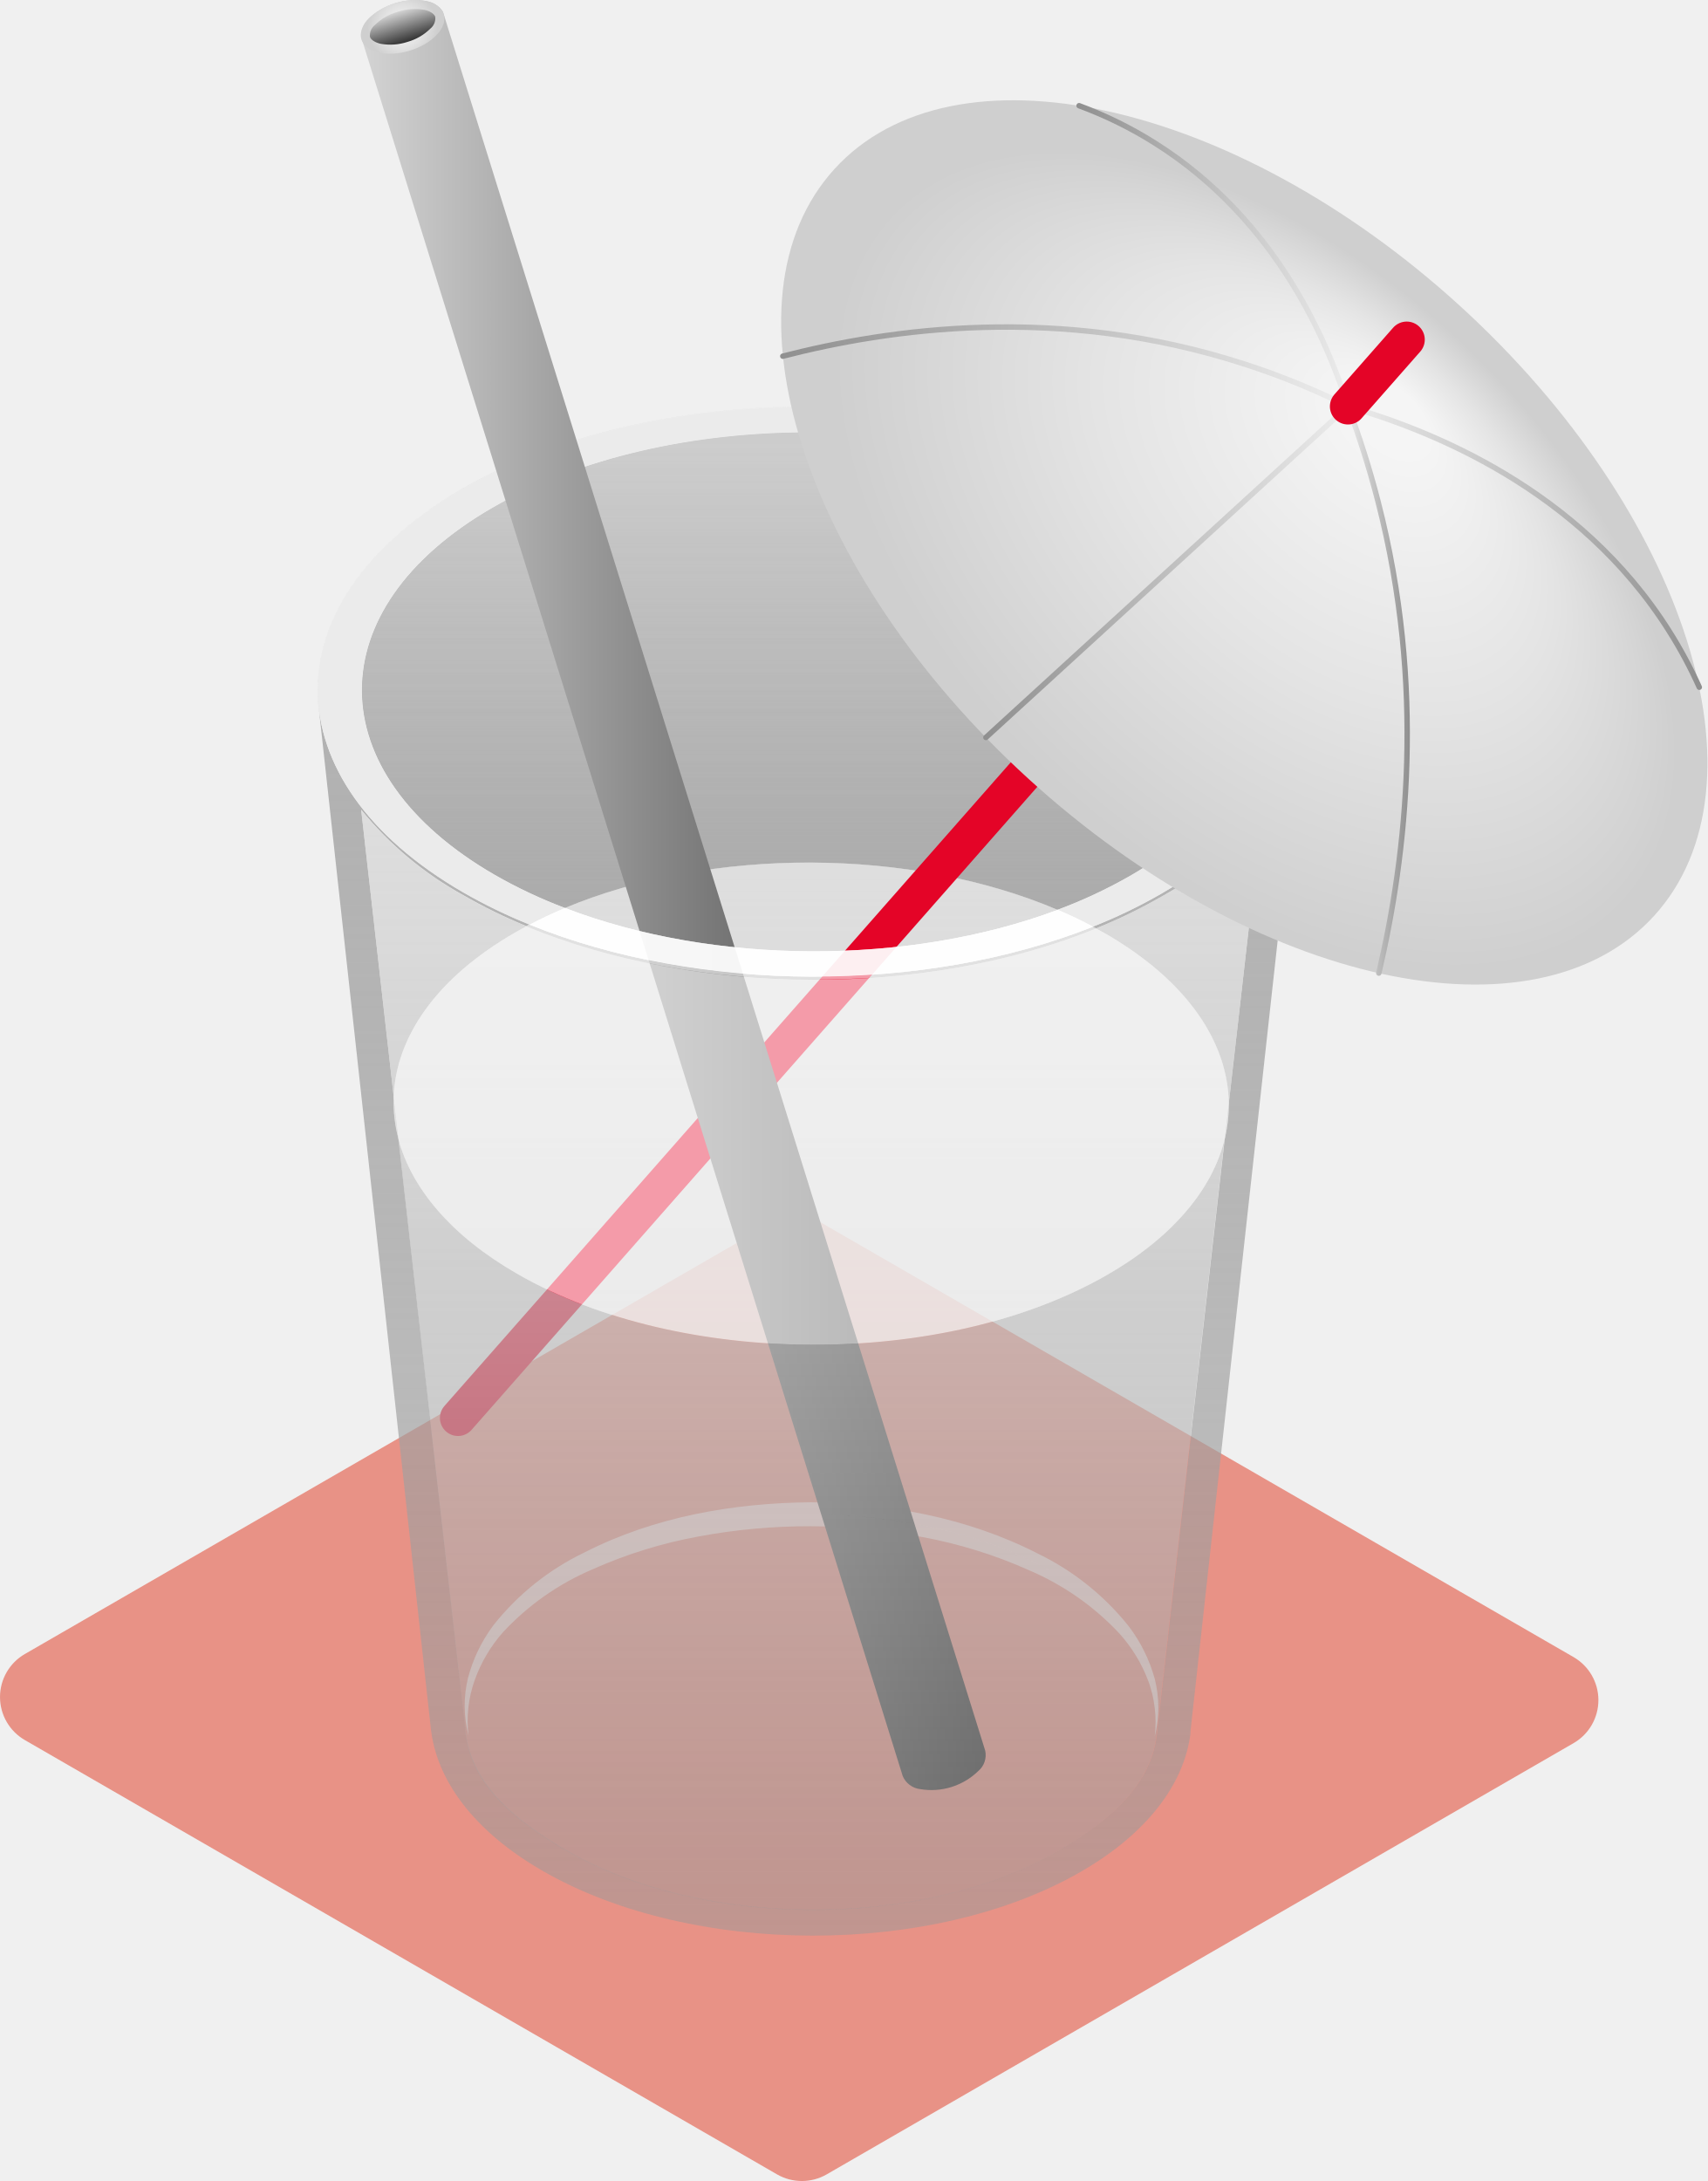
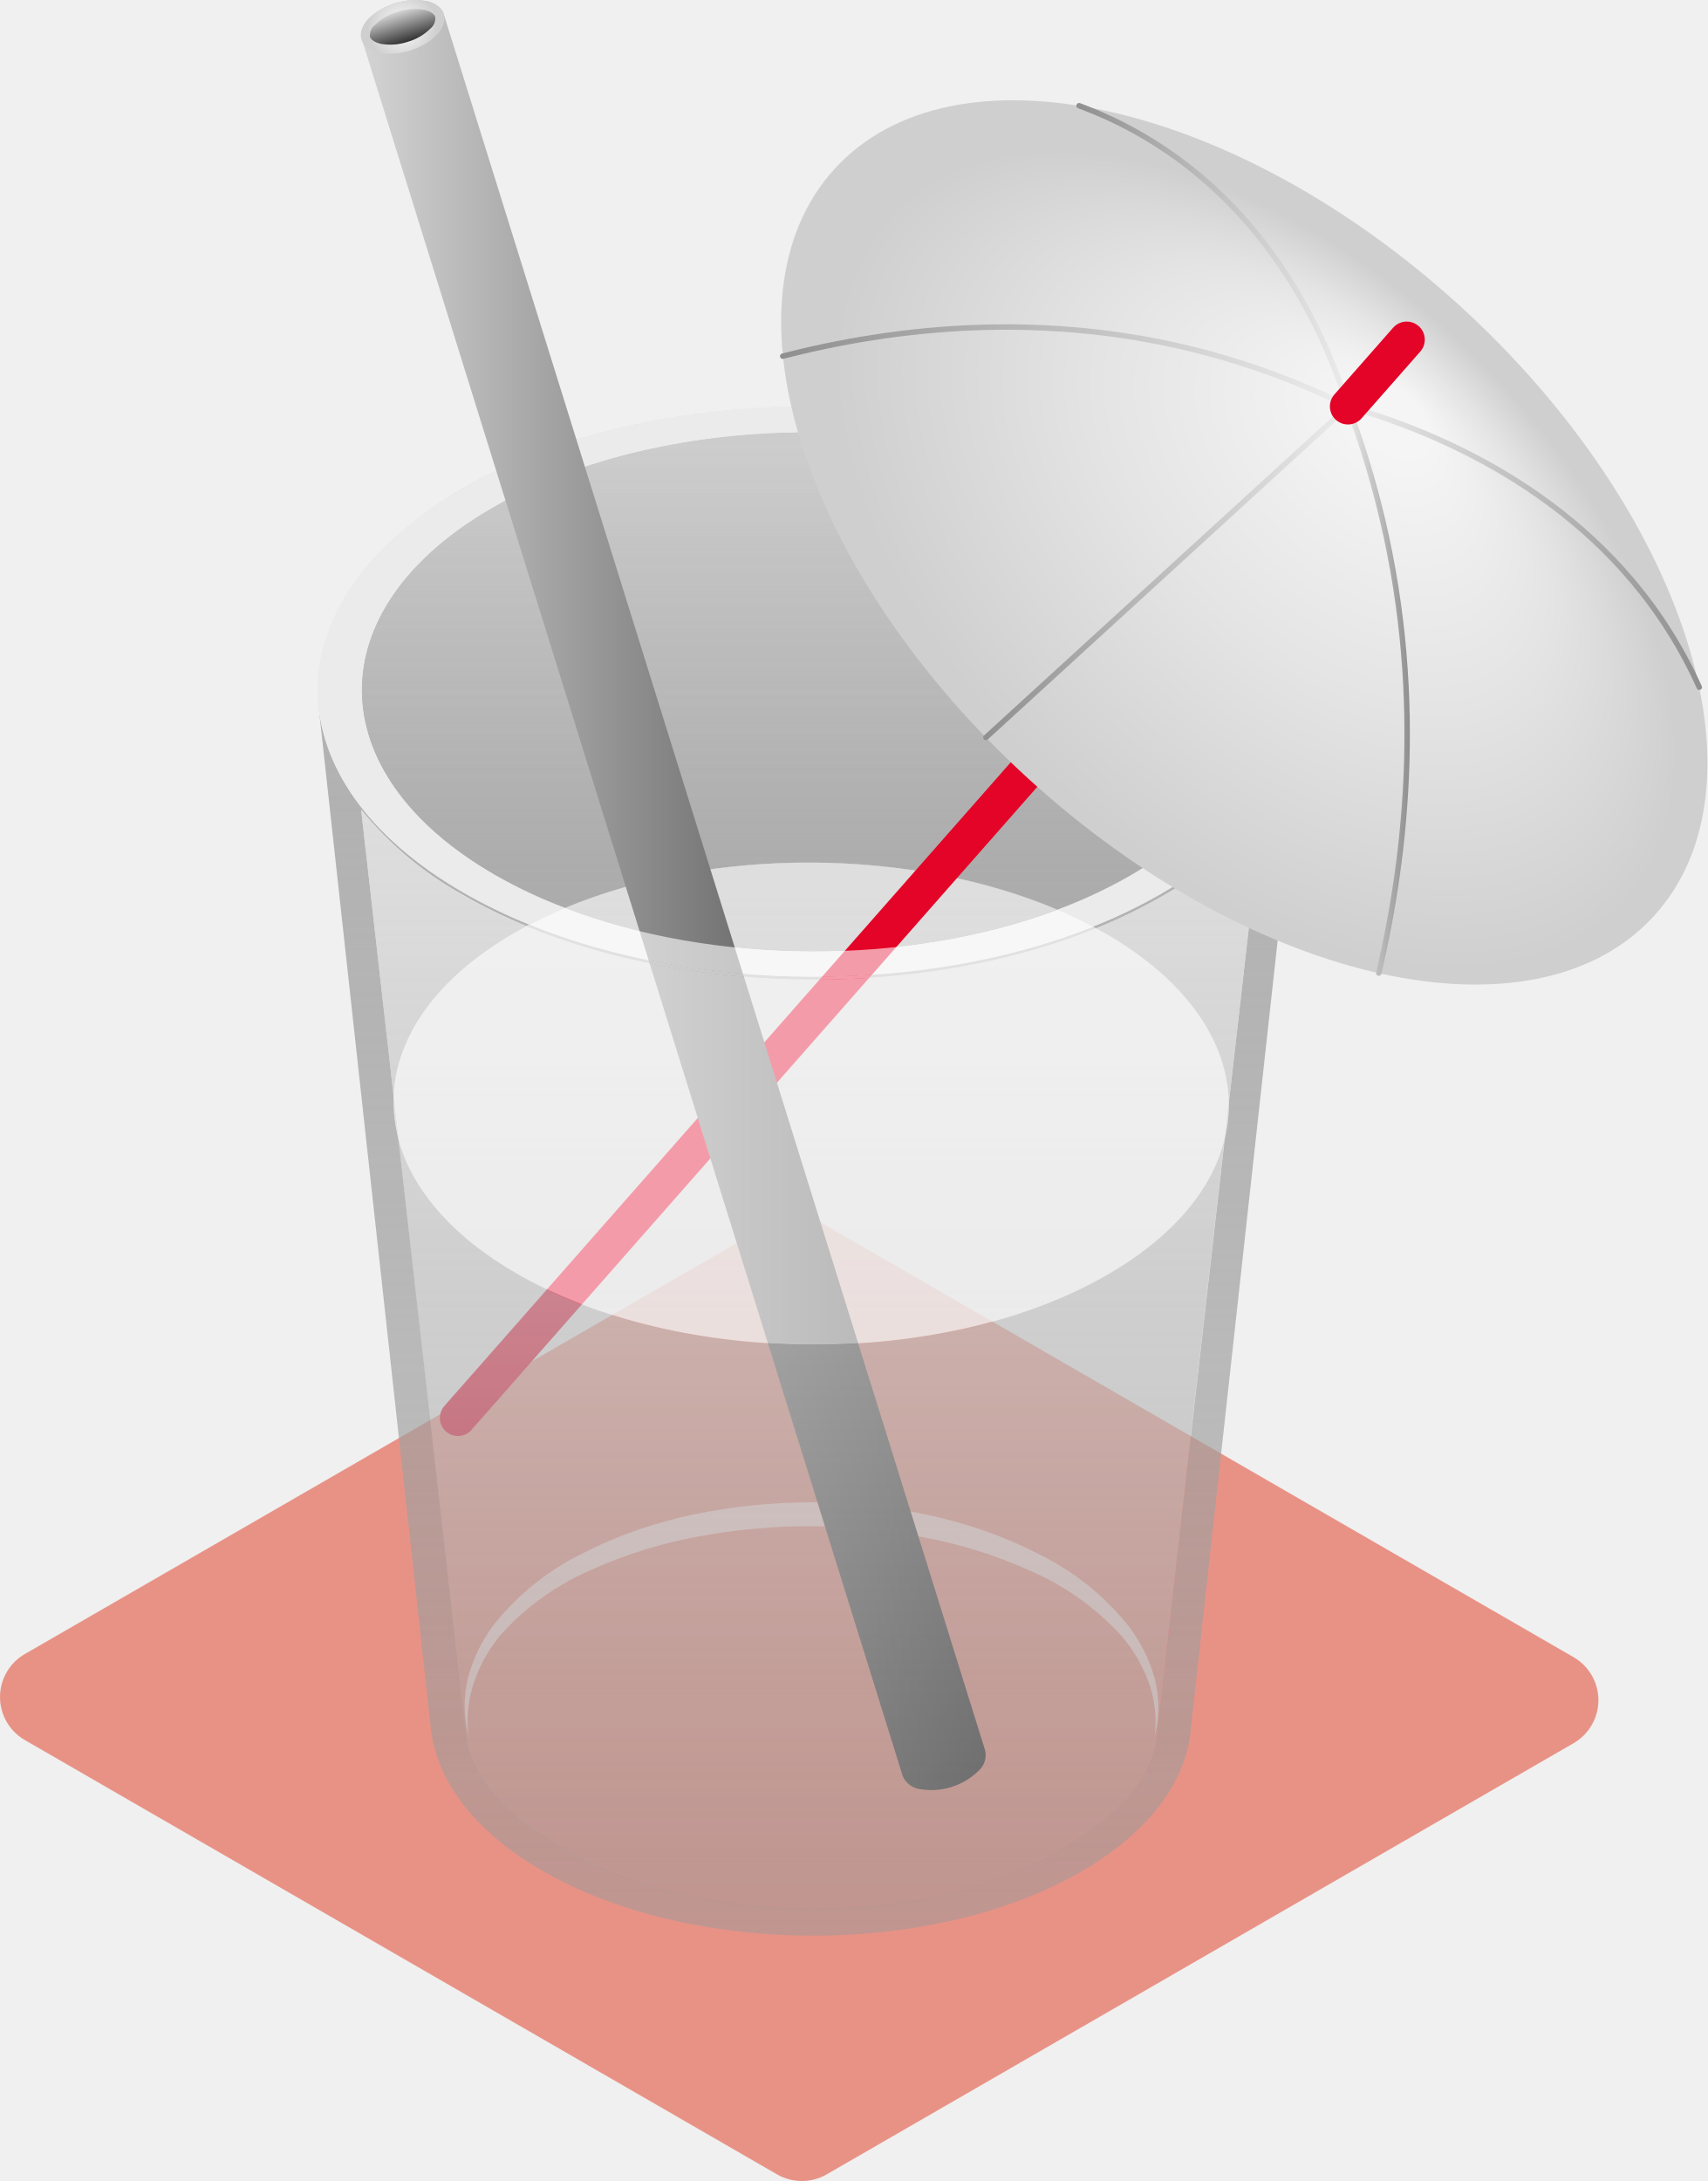
<svg xmlns="http://www.w3.org/2000/svg" xmlns:xlink="http://www.w3.org/1999/xlink" viewBox="0 0 244.75 312.6">
  <defs>
-     <style>.cls-1{fill:#e0341b;opacity:0.5;}.cls-2{fill:url(#linear-gradient);}.cls-3{fill:url(#linear-gradient-2);}.cls-4{fill:url(#linear-gradient-3);}.cls-5{fill:url(#linear-gradient-4);}.cls-6{fill:url(#linear-gradient-5);}.cls-7{fill:url(#linear-gradient-6);}.cls-8{fill:url(#linear-gradient-7);}.cls-9{fill:url(#linear-gradient-8);}.cls-10{fill:url(#linear-gradient-9);}.cls-11{fill:url(#linear-gradient-10);}.cls-12{fill:url(#linear-gradient-11);}.cls-13{fill:url(#linear-gradient-12);}.cls-14{fill:url(#linear-gradient-13);}.cls-15{fill:url(#linear-gradient-14);}.cls-16{fill:url(#linear-gradient-15);}.cls-17{fill:url(#linear-gradient-16);}.cls-18{fill:url(#linear-gradient-17);}.cls-19{fill:url(#linear-gradient-18);}.cls-20{fill:url(#linear-gradient-19);}.cls-21,.cls-29{opacity:0.7;}.cls-21{fill:url(#linear-gradient-20);}.cls-22{fill:#ebebeb;}.cls-23{fill:url(#linear-gradient-21);}.cls-24,.cls-38{fill:#fff;}.cls-24,.cls-37{opacity:0.6;}.cls-25{fill:url(#linear-gradient-22);}.cls-26{fill:url(#linear-gradient-23);}.cls-27{fill:url(#linear-gradient-24);}.cls-28{fill:url(#linear-gradient-25);}.cls-29{fill:url(#linear-gradient-26);}.cls-30,.cls-32,.cls-33,.cls-34,.cls-35,.cls-36{fill:none;stroke-linecap:round;stroke-linejoin:round;}.cls-30{stroke:#e40427;stroke-width:5.18px;}.cls-31{fill:url(#radial-gradient);}.cls-32,.cls-33,.cls-34,.cls-35,.cls-36{stroke-width:0.78px;}.cls-32{stroke:url(#linear-gradient-27);}.cls-33{stroke:url(#linear-gradient-28);}.cls-34{stroke:url(#linear-gradient-29);}.cls-35{stroke:url(#linear-gradient-30);}.cls-36{stroke:url(#linear-gradient-31);}.cls-39{fill:url(#linear-gradient-32);}.cls-40{fill:url(#linear-gradient-33);}.cls-41{fill:url(#radial-gradient-2);}.cls-42{fill:url(#linear-gradient-34);}</style>
-     <linearGradient id="linear-gradient" x1="182.65" y1="277.41" x2="182.65" y2="58.32" gradientUnits="userSpaceOnUse">
-       <stop offset="0" stop-color="#999" stop-opacity="0.5" />
-       <stop offset="0.25" stop-color="#9f9f9f" stop-opacity="0.64" />
-       <stop offset="0.75" stop-color="#ababab" stop-opacity="0.9" />
+     <linearGradient id="A" x1="182.65" y1="277.41" x2="182.65" y2="58.32" xlink:href="#o">
+       <stop offset="0" stop-color="#999" stop-opacity=".5" />
+       <stop offset=".25" stop-color="#9f9f9f" stop-opacity=".64" />
+       <stop offset=".75" stop-color="#ababab" stop-opacity=".9" />
      <stop offset="1" stop-color="#b0b0b0" />
    </linearGradient>
-     <linearGradient id="linear-gradient-2" x1="171.51" y1="277.41" x2="171.51" y2="58.32" xlink:href="#linear-gradient" />
-     <linearGradient id="linear-gradient-3" x1="183.23" y1="277.41" x2="183.23" y2="58.32" xlink:href="#linear-gradient" />
-     <linearGradient id="linear-gradient-4" x1="174.75" y1="277.41" x2="174.75" y2="58.32" xlink:href="#linear-gradient" />
-     <linearGradient id="linear-gradient-5" x1="170.35" y1="277.41" x2="170.35" y2="58.32" xlink:href="#linear-gradient" />
-     <linearGradient id="linear-gradient-6" x1="172.64" y1="277.41" x2="172.64" y2="58.32" xlink:href="#linear-gradient" />
-     <linearGradient id="linear-gradient-7" x1="173.72" y1="277.41" x2="173.72" y2="58.32" xlink:href="#linear-gradient" />
-     <linearGradient id="linear-gradient-8" x1="182.03" y1="277.41" x2="182.03" y2="58.32" xlink:href="#linear-gradient" />
-     <linearGradient id="linear-gradient-9" x1="116.27" y1="277.41" x2="116.27" y2="58.32" xlink:href="#linear-gradient" />
-     <linearGradient id="linear-gradient-10" x1="178.5" y1="277.41" x2="178.5" y2="58.32" xlink:href="#linear-gradient" />
-     <linearGradient id="linear-gradient-11" x1="169.15" y1="277.41" x2="169.15" y2="58.32" xlink:href="#linear-gradient" />
-     <linearGradient id="linear-gradient-12" x1="170.69" y1="248.45" x2="170.7" y2="248.45" gradientUnits="userSpaceOnUse">
-       <stop offset="0" stop-color="#999" stop-opacity="0.5" />
-       <stop offset="0.07" stop-color="#9e9e9e" stop-opacity="0.54" />
-       <stop offset="0.5" stop-color="#bebebe" stop-opacity="0.79" />
-       <stop offset="0.82" stop-color="#d1d1d1" stop-opacity="0.94" />
-       <stop offset="0.98" stop-color="#d9d9d9" />
+     <linearGradient id="B" x1="171.51" x2="171.51" xlink:href="#A" />
+     <linearGradient id="C" x1="183.23" x2="183.23" xlink:href="#A" />
+     <linearGradient id="D" x1="174.75" x2="174.75" xlink:href="#A" />
+     <linearGradient id="E" x1="170.35" x2="170.35" xlink:href="#A" />
+     <linearGradient id="F" x1="172.64" x2="172.64" xlink:href="#A" />
+     <linearGradient id="G" x1="173.72" x2="173.72" xlink:href="#A" />
+     <linearGradient id="H" x1="182.03" x2="182.03" xlink:href="#A" />
+     <linearGradient id="I" x1="116.27" x2="116.27" xlink:href="#A" />
+     <linearGradient id="J" x1="178.5" x2="178.5" xlink:href="#A" />
+     <linearGradient id="K" x1="169.15" x2="169.15" xlink:href="#A" />
+     <linearGradient id="L" x1="170.69" y1="248.45" x2="170.7" y2="248.45" xlink:href="#o">
+       <stop offset="0" stop-color="#999" stop-opacity=".5" />
+       <stop offset=".07" stop-color="#9e9e9e" stop-opacity=".54" />
+       <stop offset=".5" stop-color="#bebebe" stop-opacity=".8" />
+       <stop offset=".82" stop-color="#d1d1d1" stop-opacity=".94" />
+       <stop offset=".98" stop-color="#d9d9d9" />
    </linearGradient>
-     <linearGradient id="linear-gradient-13" x1="170.7" y1="277.41" x2="170.7" y2="58.32" xlink:href="#linear-gradient" />
-     <linearGradient id="linear-gradient-14" x1="170.69" y1="248.45" x2="170.7" y2="248.45" xlink:href="#linear-gradient-12" />
-     <linearGradient id="linear-gradient-15" x1="63.6" y1="273.74" x2="63.6" y2="116.09" gradientUnits="userSpaceOnUse">
-       <stop offset="0" stop-color="#999" stop-opacity="0.5" />
-       <stop offset="0.24" stop-color="#aaa" stop-opacity="0.58" />
-       <stop offset="0.75" stop-color="#ccc" stop-opacity="0.74" />
-       <stop offset="1" stop-color="#d9d9d9" stop-opacity="0.8" />
+     <linearGradient id="M" x1="170.7" x2="170.7" xlink:href="#A" />
+     <linearGradient id="N" xlink:href="#L" />
+     <linearGradient id="O" x1="63.6" y1="273.74" x2="63.6" y2="116.09" xlink:href="#o">
+       <stop offset="0" stop-color="#999" stop-opacity=".5" />
+       <stop offset=".24" stop-color="#aaa" stop-opacity=".58" />
+       <stop offset=".75" stop-color="#ccc" stop-opacity=".74" />
+       <stop offset="1" stop-color="#d9d9d9" stop-opacity=".8" />
    </linearGradient>
-     <linearGradient id="linear-gradient-16" x1="169" y1="273.74" x2="169" y2="116.09" xlink:href="#linear-gradient-15" />
-     <linearGradient id="linear-gradient-17" x1="165.78" y1="247.93" x2="165.91" y2="247.93" xlink:href="#linear-gradient-12" />
-     <linearGradient id="linear-gradient-18" x1="165.85" y1="273.74" x2="165.85" y2="116.09" xlink:href="#linear-gradient-15" />
-     <linearGradient id="linear-gradient-19" x1="116.27" y1="277.41" x2="116.27" y2="58.32" xlink:href="#linear-gradient" />
-     <linearGradient id="linear-gradient-20" x1="116.27" y1="136.35" x2="116.27" y2="61.96" xlink:href="#linear-gradient-12" />
-     <linearGradient id="linear-gradient-21" x1="56.75" y1="277.41" x2="56.75" y2="58.32" xlink:href="#linear-gradient" />
-     <linearGradient id="linear-gradient-22" x1="175.85" y1="277.41" x2="175.85" y2="58.32" xlink:href="#linear-gradient" />
-     <linearGradient id="linear-gradient-23" x1="116.27" y1="277.41" x2="116.27" y2="58.32" xlink:href="#linear-gradient" />
-     <linearGradient id="linear-gradient-24" x1="116.28" y1="273.74" x2="116.28" y2="116.09" xlink:href="#linear-gradient-15" />
-     <linearGradient id="linear-gradient-25" x1="116.27" y1="277.41" x2="116.27" y2="58.32" xlink:href="#linear-gradient" />
-     <linearGradient id="linear-gradient-26" x1="116.27" y1="136.35" x2="116.27" y2="61.96" xlink:href="#linear-gradient-12" />
-     <radialGradient id="radial-gradient" cx="836.88" cy="398.59" fx="867.907" r="43.11" gradientTransform="matrix(1, 0.02, -0.03, 1.68, -647.45, -605.71)" gradientUnits="userSpaceOnUse">
-       <stop offset="0.09" stop-color="#f5f5f5" />
-       <stop offset="0.54" stop-color="#e4e4e4" />
+     <linearGradient id="P" x1="169" x2="169" xlink:href="#O" />
+     <linearGradient id="Q" x1="165.78" y1="247.93" x2="165.91" y2="247.93" xlink:href="#L" />
+     <linearGradient id="R" x1="165.85" x2="165.85" xlink:href="#O" />
+     <linearGradient id="S" x1="116.27" y1="136.35" x2="116.27" y2="61.96" xlink:href="#L" />
+     <linearGradient id="T" x1="56.75" x2="56.75" xlink:href="#A" />
+     <linearGradient id="U" x1="175.85" x2="175.85" xlink:href="#A" />
+     <linearGradient id="V" x1="116.28" x2="116.28" xlink:href="#O" />
+     <radialGradient id="W" cx="836.88" cy="398.59" fx="867.907" r="43.11" gradientTransform="matrix(1, 0.02, -0.03, 1.68, -647.45, -605.71)" xlink:href="#o">
+       <stop offset=".09" stop-color="#f5f5f5" />
+       <stop offset=".54" stop-color="#e4e4e4" />
      <stop offset="1" stop-color="#cfcfcf" />
    </radialGradient>
-     <linearGradient id="linear-gradient-27" x1="192.83" y1="98.86" x2="202.1" y2="98.86" gradientUnits="userSpaceOnUse">
+     <linearGradient id="X" x1="192.83" y1="98.86" x2="202.1" y2="98.86" xlink:href="#o">
      <stop offset="0" stop-color="#ededed" />
      <stop offset="1" stop-color="#8f8f8f" />
    </linearGradient>
-     <linearGradient id="linear-gradient-28" x1="111.83" y1="52.56" x2="193.61" y2="52.56" gradientUnits="userSpaceOnUse">
+     <linearGradient id="Y" x1="111.83" y1="52.56" x2="193.61" y2="52.56" xlink:href="#o">
      <stop offset="0" stop-color="#8f8f8f" />
      <stop offset="1" stop-color="#ededed" />
    </linearGradient>
-     <linearGradient id="linear-gradient-29" x1="192.83" y1="78.38" x2="243.95" y2="78.38" xlink:href="#linear-gradient-27" />
-     <linearGradient id="linear-gradient-30" x1="154.29" y1="36.7" x2="193.61" y2="36.7" xlink:href="#linear-gradient-28" />
-     <linearGradient id="linear-gradient-31" x1="140.93" y1="81.97" x2="193.61" y2="81.97" xlink:href="#linear-gradient-28" />
-     <linearGradient id="linear-gradient-32" x1="51.71" y1="128.3" x2="141.21" y2="128.3" gradientUnits="userSpaceOnUse">
+     <linearGradient id="Z" y1="78.38" x2="243.95" y2="78.38" xlink:href="#X" />
+     <linearGradient id="a" x1="154.29" y1="36.7" y2="36.7" xlink:href="#Y" />
+     <linearGradient id="b" x1="140.93" y1="81.97" y2="81.97" xlink:href="#Y" />
+     <linearGradient id="c" x1="51.71" y1="128.3" x2="141.21" y2="128.3" xlink:href="#o">
      <stop offset="0" stop-color="#d4d4d4" />
      <stop offset="1" stop-color="#333" />
    </linearGradient>
-     <linearGradient id="linear-gradient-33" x1="116.33" y1="273.74" x2="116.33" y2="116.09" xlink:href="#linear-gradient-15" />
-     <radialGradient id="radial-gradient-2" cx="751.09" cy="375.04" fx="751.091" r="5.04" gradientTransform="translate(-695.41 -367.11) rotate(-0.31)" xlink:href="#radial-gradient" />
-     <linearGradient id="linear-gradient-34" x1="751.09" y1="377.32" x2="751.09" y2="372.76" gradientTransform="translate(-770.93 -130.89) rotate(-17.3)" gradientUnits="userSpaceOnUse">
+     <linearGradient id="d" x1="116.33" x2="116.33" xlink:href="#O" />
+     <radialGradient id="e" cx="751.09" cy="375.04" fx="751.091" r="5.04" gradientTransform="translate(-695.41 -367.11) rotate(-0.31)" xlink:href="#W" />
+     <linearGradient id="f" x1="58.387" y1="6.005" x2="57.031" y2="1.651" xlink:href="#o">
      <stop offset="0" stop-color="#333" />
      <stop offset="1" stop-color="#d4d4d4" />
    </linearGradient>
+     <path id="g" d="M170.7 248.5h0a.28.28 0 0 0 0-.09h0a.38.38 0 0 1 0 .09z" />
+     <path id="h" d="M151.58 130.4a70.23 70.23 0 0 0 10.42-4.86c25.08-14.48 24.95-38-.3-52.6s-66-14.64-91.1-.17-24.95 38 .28 52.6A70.08 70.08 0 0 0 81 130.14c20.92-8.77 49.6-8.68 70.58.26z" />
+     <path id="i" d="M57.1 163.18l-.67-5.9a20.49 20.49 0 0 0 .67 5.91z" />
+     <path id="j" d="M176.13 158.2l-.56 4.94a20.24 20.24 0 0 0 .56-4.94z" />
+     <path id="k" d="M75.9 132.53l-.45.24c24.4 10.08 57.28 10.2 81.66.3l-.45-.25c-24.18 9.65-56.56 9.54-80.76-.3z" />
+     <path id="l" d="M75.44 132.77l-1.63.9c-11.3 6.52-17.1 15-17.4 23.6l.67 5.9c1.86 7.08 7.52 13.9 17 19.36 23.45 13.54 61.35 13.62 84.66.16 9.5-5.5 15.12-12.4 16.83-19.55l.56-4.94c-.08-8.82-6-17.64-17.66-24.4-.45-.26-.9-.5-1.37-.75-24.4 9.93-57.27 9.78-81.67-.3z" />
+     <path id="m" d="M151.58 130.4c-21-8.94-49.66-9-70.6-.26 21.38 8.2 49.25 8.28 70.6.26z" />
+     <path id="n" d="M81 130.14l-5.08 2.4c24.2 9.83 56.58 9.94 80.76.3q-2.44-1.3-5.07-2.42c-21.4 8.02-49.26 7.93-70.6-.26z" />
+     <linearGradient id="o" gradientUnits="userSpaceOnUse" />
  </defs>
-   <g id="Layer_2" data-name="Layer 2">
-     <g id="Layer_1-2" data-name="Layer 1">
-       <path class="cls-1" d="M111.38,311.65,3.56,249.4a7.12,7.12,0,0,1,0-12.33l107.06-61.81a7.13,7.13,0,0,1,7.12,0l107.82,62.25a7.12,7.12,0,0,1,0,12.33L118.5,311.65A7.13,7.13,0,0,1,111.38,311.65Z" />
-       <path class="cls-2" d="M182.37,84.86l.57.89Z" />
-       <path class="cls-3" d="M171.06,73.54c.31.22.61.43.9.65C171.67,74,171.37,73.76,171.06,73.54Z" />
-       <path class="cls-4" d="M183,85.79c.19.3.37.61.54.92C183.33,86.4,183.15,86.09,183,85.79Z" />
-       <path class="cls-5" d="M174.32,76c.29.24.58.48.86.73C174.9,76.52,174.61,76.28,174.32,76Z" />
-       <path class="cls-6" d="M169.88,72.72l.94.65Z" />
-       <path class="cls-7" d="M172.2,74.37l.87.66Z" />
-       <path class="cls-8" d="M173.29,75.21c.29.22.57.45.85.68C173.86,75.66,173.58,75.43,173.29,75.21Z" />
-       <path class="cls-9" d="M181.73,83.92c.21.29.41.59.61.89C182.14,84.51,181.94,84.21,181.73,83.92Z" />
-       <path class="cls-10" d="M183.5,86.71c8,14.13,2.29,30.23-17.07,41.4a74.86,74.86,0,0,1-9.78,4.71l.45.25a75.44,75.44,0,0,0,9.34-4.53,49.06,49.06,0,0,0,14.46-12.11l-4.77,41.78a20.24,20.24,0,0,1-.56,4.94l-9.65,84.61v0l-.13,1.13c-.93,6.48-5.69,11.53-14.26,16.48-19.35,11.17-50.8,11.11-70.27-.13-8.59-4.95-13.41-10-14.45-16.44h0a15.31,15.31,0,0,1-.18-1.66v0l-9.52-84a20.49,20.49,0,0,1-.67-5.91l-4.67-41.18a49.78,49.78,0,0,0,14.67,12.27,75.42,75.42,0,0,0,9,4.41l.45-.24a76.15,76.15,0,0,1-9.47-4.6c-27.7-16-27.83-41.84-.31-57.73s72.3-15.82,100,.18c.83.48,1.65,1,2.43,1.47q-1.17-.75-2.43-1.47c-27.7-16-72.48-16.08-100-.19C51,78.89,44.26,90.57,45.75,102l16,145.69h0c.8,7.44,6.14,14.75,16,20.44,21.38,12.35,55.94,12.41,77.19.14,9.52-5.5,14.76-12.55,15.7-19.75h0a.38.38,0,0,0,0-.1h0l0-.22,16.08-145.84,0-.14A25.21,25.21,0,0,0,183.5,86.71Z" />
-       <path class="cls-11" d="M181.71,83.9a40.51,40.51,0,0,0-6.42-7A40.51,40.51,0,0,1,181.71,83.9Z" />
-       <path class="cls-12" d="M168.64,71.91c.35.22.69.44,1,.67C169.33,72.35,169,72.13,168.64,71.91Z" />
-       <path class="cls-13" d="M170.69,248.5h0v-.09a.28.28,0,0,1,0,.09Z" />
-       <path class="cls-14" d="M170.69,248.5h0a.28.28,0,0,0,0-.09h0A.38.38,0,0,1,170.69,248.5Z" />
-       <path class="cls-15" d="M170.69,248.5h0a.28.28,0,0,0,0-.09h0A.38.38,0,0,1,170.69,248.5Z" />
-       <path class="cls-16" d="M73.81,133.67c.53-.31,1.08-.6,1.63-.9a75.42,75.42,0,0,1-9-4.41,49.78,49.78,0,0,1-14.67-12.27l4.67,41.18C56.72,148.7,62.51,140.19,73.81,133.67Z" />
-       <path class="cls-17" d="M176.13,158.21l4.77-41.78a49.06,49.06,0,0,1-14.46,12.11,75.44,75.44,0,0,1-9.34,4.53c.46.25.92.49,1.37.75C170.16,140.57,176.05,149.39,176.13,158.21Z" />
-       <path class="cls-18" d="M165.91,247.36l-.13,1.14C165.84,248.12,165.88,247.74,165.91,247.36Z" />
-       <path class="cls-19" d="M165.91,247.36l-.13,1.14C165.84,248.12,165.88,247.74,165.91,247.36Z" />
-       <path class="cls-20" d="M151.58,130.4A70.23,70.23,0,0,0,162,125.54c25.08-14.48,24.95-38-.29-52.6s-66-14.64-91.1-.17-24.95,38,.28,52.6A70.08,70.08,0,0,0,81,130.14C101.92,121.37,130.6,121.46,151.58,130.4Z" />
-       <path class="cls-21" d="M151.58,130.4A70.23,70.23,0,0,0,162,125.54c25.08-14.48,24.95-38-.29-52.6s-66-14.64-91.1-.17-24.95,38,.28,52.6A70.08,70.08,0,0,0,81,130.14C101.92,121.37,130.6,121.46,151.58,130.4Z" />
-       <path class="cls-22" d="M174.14,75.89l.18.15Z" />
-       <path class="cls-22" d="M173.07,75l.22.18Z" />
-       <path class="cls-22" d="M172,74.19l.24.18Z" />
-       <path class="cls-22" d="M170.82,73.37l.24.17Z" />
-       <path class="cls-22" d="M169.66,72.58l.22.14Z" />
-       <path class="cls-22" d="M182.34,84.81l0,0Z" />
-       <path class="cls-22" d="M168.55,71.85l.09.06Z" />
-       <path class="cls-22" d="M183.5,86.71Z" />
-       <path class="cls-22" d="M182.94,85.75l0,0Z" />
-       <path class="cls-22" d="M181.71,83.9l0,0Z" />
-       <path class="cls-22" d="M175.18,76.77l.11.09Z" />
-       <path class="cls-22" d="M66.11,70.2c-27.52,15.89-27.39,41.74.31,57.73a76.15,76.15,0,0,0,9.47,4.6c1.63-.86,3.33-1.65,5.08-2.39a70.08,70.08,0,0,1-10.11-4.77c-25.23-14.57-25.36-38.12-.28-52.6s65.87-14.4,91.1.17,25.37,38.12.29,52.6a70.23,70.23,0,0,1-10.39,4.86q2.63,1.11,5.07,2.42a74.86,74.86,0,0,0,9.78-4.71c19.36-11.17,25-27.27,17.07-41.4h0c-.17-.31-.35-.62-.54-.92l0,0-.57-.89,0,0c-.2-.3-.4-.6-.61-.89l0,0a40.51,40.51,0,0,0-6.42-7l-.11-.09c-.28-.25-.57-.49-.86-.73l-.18-.15c-.28-.23-.56-.46-.85-.68l-.22-.18-.87-.66-.24-.18c-.29-.22-.59-.43-.9-.65l-.24-.17-.94-.65-.22-.14c-.33-.23-.67-.45-1-.67l-.09-.06c-.78-.5-1.6-1-2.43-1.47C138.41,54.38,93.64,54.3,66.11,70.2Z" />
-       <path class="cls-23" d="M57.09,163.18l-.67-5.91A20.49,20.49,0,0,0,57.09,163.18Z" />
-       <path class="cls-24" d="M57.09,163.18l-.67-5.91A20.49,20.49,0,0,0,57.09,163.18Z" />
-       <path class="cls-25" d="M176.13,158.21l-.56,4.94A20.24,20.24,0,0,0,176.13,158.21Z" />
-       <path class="cls-24" d="M176.13,158.21l-.56,4.94A20.24,20.24,0,0,0,176.13,158.21Z" />
-       <path class="cls-26" d="M75.89,132.53l-.45.24c24.4,10.08,57.28,10.19,81.66.3l-.45-.25C132.47,142.47,100.09,142.36,75.89,132.53Z" />
-       <path class="cls-27" d="M75.44,132.77c-.55.3-1.1.59-1.63.9-11.3,6.52-17.09,15-17.39,23.6l.67,5.91c1.86,7.08,7.52,13.9,17,19.36,23.45,13.54,61.35,13.62,84.66.16,9.51-5.49,15.12-12.39,16.83-19.55l.56-4.94c-.08-8.82-6-17.64-17.66-24.39-.45-.26-.91-.5-1.37-.75C132.72,143,99.84,142.85,75.44,132.77Z" />
-       <path class="cls-28" d="M151.58,130.4c-21-8.94-49.66-9-70.61-.26C102.35,138.33,130.22,138.42,151.58,130.4Z" />
-       <path class="cls-29" d="M151.58,130.4c-21-8.94-49.66-9-70.61-.26C102.35,138.33,130.22,138.42,151.58,130.4Z" />
-       <path class="cls-24" d="M151.58,130.4c-21-8.94-49.66-9-70.61-.26C102.35,138.33,130.22,138.42,151.58,130.4Z" />
-       <path class="cls-22" d="M81,130.14c-1.75.74-3.45,1.53-5.08,2.39,24.2,9.83,56.58,9.94,80.76.29q-2.44-1.31-5.07-2.42C130.22,138.42,102.35,138.33,81,130.14Z" />
-       <line class="cls-30" x1="201.64" y1="48.68" x2="65.65" y2="203.23" />
-       <ellipse class="cls-31" cx="178.35" cy="77.73" rx="45.88" ry="79.47" transform="translate(0.78 157.22) rotate(-47.66)" />
-       <path class="cls-32" d="M193.22,58.25a130.93,130.93,0,0,1,4.31,13.64c6.84,26.56,4.11,50.55.11,67.58" />
-       <path class="cls-33" d="M112.21,51.05c15-3.86,39.53-7.55,66.3,1.17a108.27,108.27,0,0,1,14.71,6" />
-       <path class="cls-34" d="M193.22,58.25c11.78,3.42,33.1,11.74,46,32.14a64.32,64.32,0,0,1,4.36,8.11" />
-       <path class="cls-35" d="M193.22,58.25c-2.67-8.44-9.8-26.51-27.68-37.75a57.88,57.88,0,0,0-10.86-5.35" />
-       <line class="cls-36" x1="193.22" y1="58.25" x2="141.32" y2="105.7" />
-       <line class="cls-30" x1="201.64" y1="48.68" x2="193.22" y2="58.25" />
-       <g class="cls-37">
-         <path class="cls-38" d="M67.16,248.77a16.81,16.81,0,0,1-.08-8.25,21.9,21.9,0,0,1,3.65-7.58,37.15,37.15,0,0,1,13.09-10.45c10-5.1,21.33-7.08,32.46-7.17,11.12.14,22.39,2.2,32.42,7.32a37.73,37.73,0,0,1,13.09,10.44,22.18,22.18,0,0,1,3.73,7.54,16.7,16.7,0,0,1,0,8.25,16.79,16.79,0,0,0,0-4.07,18.62,18.62,0,0,0-.35-2c-.18-.65-.35-1.3-.59-1.92a21.47,21.47,0,0,0-4.12-6.75,38.3,38.3,0,0,0-13-9.09,67.12,67.12,0,0,0-15.27-4.74,86.15,86.15,0,0,0-32-.09A66.76,66.76,0,0,0,85,224.9,37.61,37.61,0,0,0,72.05,234a21.1,21.1,0,0,0-4,6.79A17.47,17.47,0,0,0,67.16,248.77Z" />
-       </g>
-       <path class="cls-39" d="M63.49,1.68h0A3.4,3.4,0,0,0,61.11.16a9.67,9.67,0,0,0-8.33,2.58,3.25,3.25,0,0,0-1,2.6h0l77.62,249.23h0a3.1,3.1,0,0,0,2.49,1.86,9.64,9.64,0,0,0,8.33-2.58,3,3,0,0,0,1-2.94h0Z" />
-       <path class="cls-40" d="M158.74,182.7c-23.31,13.46-61.21,13.38-84.66-.16-9.47-5.46-15.13-12.28-17-19.36l9.52,84v0a15.31,15.31,0,0,0,.18,1.66h0c1,6.46,5.86,11.49,14.45,16.44,19.47,11.24,50.92,11.3,70.27.13,8.57-4.95,13.33-10,14.26-16.48l.13-1.13v0l9.65-84.61C173.86,170.31,168.25,177.21,158.74,182.7Zm6.76,66.17c1.54-8.32-3.24-17-14.33-23.39-19.39-11.19-50.74-11.25-70-.12-11.05,6.38-15.73,15.06-14.05,23.41-1.68-8.35,3-17,14.05-23.41,19.28-11.13,50.63-11.07,70,.12C162.26,231.89,167,240.55,165.5,248.87Zm.28-.37.13-1.14C165.88,247.74,165.84,248.12,165.78,248.5Z" />
-       <ellipse class="cls-41" cx="57.71" cy="3.85" rx="6.17" ry="3.56" transform="translate(1.39 17.03) rotate(-16.99)" />
-       <path class="cls-42" d="M58.42,6a7.82,7.82,0,0,1-3.84.28c-.83-.19-1.41-.57-1.55-1a1.89,1.89,0,0,1,.69-1.68A7.48,7.48,0,0,1,57,1.69a7.82,7.82,0,0,1,3.84-.28c.83.19,1.41.57,1.55,1a1.9,1.9,0,0,1-.69,1.68A7.58,7.58,0,0,1,58.42,6Z" />
-       <path class="cls-24" d="M75.44,132.77c-.55.3-1.1.59-1.63.9-11.3,6.52-17.09,15-17.39,23.6l.67,5.91c1.86,7.08,7.52,13.9,17,19.36,23.45,13.54,61.35,13.62,84.66.16,9.51-5.49,15.12-12.39,16.83-19.55l.56-4.94c-.08-8.82-6-17.64-17.66-24.39-.45-.26-.91-.5-1.37-.75C132.72,143,99.84,142.85,75.44,132.77Z" />
-       <path class="cls-24" d="M81,130.14c-1.75.74-3.45,1.53-5.08,2.39,24.2,9.83,56.58,9.94,80.76.29q-2.44-1.31-5.07-2.42C130.22,138.42,102.35,138.33,81,130.14Z" />
-       <path class="cls-24" d="M81,130.14c-1.75.74-3.45,1.53-5.08,2.39,24.2,9.83,56.58,9.94,80.76.29q-2.44-1.31-5.07-2.42C130.22,138.42,102.35,138.33,81,130.14Z" />
-       <path class="cls-24" d="M81,130.14c-1.75.74-3.45,1.53-5.08,2.39,24.2,9.83,56.58,9.94,80.76.29q-2.44-1.31-5.07-2.42C130.22,138.42,102.35,138.33,81,130.14Z" />
-       <path class="cls-24" d="M75.89,132.53l-.45.24c24.4,10.08,57.28,10.19,81.66.3l-.45-.25C132.47,142.47,100.09,142.36,75.89,132.53Z" />
+   <path d="M111.38 311.65L3.56 249.4a7.12 7.12 0 0 1 0-12.33l107.06-61.8a7.13 7.13 0 0 1 7.12 0l107.82 62.25a7.12 7.12 0 0 1 0 12.33l-107.06 61.8a7.13 7.13 0 0 1-7.12 0z" fill="#e0341b" opacity=".5" />
+   <path d="M182.37 84.86l.57.9z" fill="url(#A)" />
+   <path d="M171.06 73.54l.9.65-.9-.65z" fill="url(#B)" />
+   <path d="M183 85.8l.54.92a8.13 8.13 0 0 1-.54-.92z" fill="url(#C)" />
+   <path d="M174.32 76l.86.73c-.28-.2-.57-.45-.86-.73z" fill="url(#D)" />
+   <path d="M169.88,72.72l.94.65Z" fill="url(#E)" />
+   <path d="M172.2,74.37l.87.66Z" fill="url(#F)" />
+   <path d="M173.3 75.2l.85.68-.85-.68z" fill="url(#G)" />
+   <path d="M181.73 83.92l.6.9-.6-.9z" fill="url(#H)" />
+   <path d="M183.5 86.7c8 14.13 2.3 30.23-17.07 41.4a74.86 74.86 0 0 1-9.78 4.71l.45.25a75.44 75.44 0 0 0 9.34-4.53 49.06 49.06 0 0 0 14.46-12.11l-4.77 41.78a20.24 20.24 0 0 1-.56 4.94l-9.78 85.74c-.93 6.48-5.7 11.53-14.26 16.48-19.35 11.17-50.8 11.1-70.27-.13-8.6-4.95-13.4-10-14.45-16.44h0a15.31 15.31 0 0 1-.18-1.66h0l-9.52-84a20.49 20.49 0 0 1-.67-5.91l-4.67-41.18a49.78 49.78 0 0 0 14.67 12.27 75.42 75.42 0 0 0 9 4.41l.45-.24a76.15 76.15 0 0 1-9.47-4.6c-27.7-16-27.83-41.84-.3-57.73s72.3-15.82 100 .18c.83.48 1.65 1 2.43 1.47q-1.17-.75-2.43-1.47c-27.7-16-72.48-16.08-100-.2C51 78.9 44.26 90.57 45.75 102l16 145.7c.8 7.44 6.14 14.75 16 20.44 21.38 12.35 55.94 12.4 77.2.14 9.52-5.5 14.76-12.55 15.7-19.75h0a.38.38 0 0 0 0-.1h0v-.22l16.08-145.98a25.21 25.21 0 0 0-3.22-15.51z" fill="url(#I)" />
+   <path d="M181.7 83.9a40.51 40.51 0 0 0-6.42-7 40.51 40.51 0 0 1 6.42 7z" fill="url(#J)" />
+   <path d="M168.64 71.9l1 .67-1-.67z" fill="url(#K)" />
+   <path d="M170.7 248.5h0v-.1a.28.28 0 0 1 0 .09z" fill="url(#L)" />
+   <use xlink:href="#g" fill="url(#M)" />
+   <use xlink:href="#g" fill="url(#N)" />
+   <path d="M73.8 133.67l1.63-.9a75.42 75.42 0 0 1-9-4.41 49.78 49.78 0 0 1-14.67-12.27l4.67 41.18c.28-8.57 6.07-17.08 17.37-23.6z" fill="url(#O)" />
+   <path d="M176.13 158.2l4.77-41.78a49.06 49.06 0 0 1-14.46 12.11 75.44 75.44 0 0 1-9.34 4.53l1.37.75c11.7 6.75 17.58 15.57 17.66 24.4z" fill="url(#P)" />
+   <path d="M165.9 247.36l-.13 1.14.13-1.14z" fill="url(#Q)" />
+   <path d="M165.9 247.36l-.13 1.14.13-1.14z" fill="url(#R)" />
+   <use xlink:href="#h" fill="url(#I)" />
+   <use xlink:href="#h" opacity=".7" fill="url(#S)" />
+   <g fill="#ebebeb">
+     <path d="M174.14 75.9l.18.15zm-1.07-.9l.22.18zm-1.07-.8l.24.18zm-1.18-.83l.24.17zm-1.16-.8l.22.14zm12.68 12.22h0zm-13.8-12.95l.1.06zM183.5 86.7zm-.56-.95h0zm-1.24-1.85h0zm-6.52-7.13l.1.1z" />
+     <path d="M66.1 70.2c-27.52 15.9-27.4 41.74.3 57.73a76.15 76.15 0 0 0 9.47 4.6c1.63-.86 3.33-1.65 5.08-2.4a70.08 70.08 0 0 1-10.11-4.77c-25.23-14.57-25.36-38.12-.28-52.6s65.87-14.4 91.1.17 25.37 38.12.3 52.6a70.23 70.23 0 0 1-10.39 4.86q2.63 1.1 5.07 2.42a74.86 74.86 0 0 0 9.78-4.71c19.36-11.17 25-27.27 17.07-41.4h0c-.17-.3-.35-.62-.54-.92h0l-.57-.9-.6-.9a40.51 40.51 0 0 0-6.42-7l-.1-.1c-.28-.25-.57-.5-.86-.73l-.18-.15-.85-.68-.22-.18-.87-.66-.24-.18c-.3-.22-.6-.43-.9-.65l-.24-.17-.94-.65-.22-.14c-.33-.23-.67-.45-1-.67l-.1-.06c-.78-.5-1.6-1-2.43-1.47-27.8-16.15-72.57-16.23-100.1-.33z" />
+   </g>
+   <use xlink:href="#i" fill="url(#T)" />
+   <use xlink:href="#i" fill="#fff" opacity=".6" />
+   <use xlink:href="#j" fill="url(#U)" />
+   <use xlink:href="#j" fill="#fff" opacity=".6" />
+   <use xlink:href="#k" fill="url(#I)" />
+   <use xlink:href="#l" fill="url(#V)" />
+   <use xlink:href="#m" fill="url(#I)" />
+   <use xlink:href="#m" opacity=".7" fill="url(#S)" />
+   <use xlink:href="#m" fill="#fff" opacity=".6" />
+   <use xlink:href="#n" fill="#ebebeb" />
+   <path d="M201.64 48.68l-136 154.55" fill="none" stroke-linecap="round" stroke-linejoin="round" stroke="#e40427" stroke-width="5.18" />
+   <ellipse cx="178.35" cy="77.73" rx="45.88" ry="79.47" transform="matrix(.673529 -.739161 .739161 .673529 .78 157.22)" fill="url(#W)" />
+   <g fill="none" stroke-linecap="round" stroke-linejoin="round">
+     <g stroke-width=".78">
+       <path d="M193.22 58.25a130.93 130.93 0 0 1 4.31 13.64c6.84 26.56 4.1 50.55.1 67.58" stroke="url(#X)" />
+       <path d="M112.2 51.05c15-3.86 39.53-7.55 66.3 1.17a108.27 108.27 0 0 1 14.71 6" stroke="url(#Y)" />
+       <path d="M193.22,58.25c11.78,3.42,33.1,11.74,46,32.14a64.32,64.32,0,0,1,4.36,8.11" stroke="url(#Z)" />
+       <path d="M193.22 58.25c-2.67-8.44-9.8-26.5-27.68-37.75a57.88 57.88 0 0 0-10.86-5.35" stroke="url(#a)" />
+       <path d="M193.22 58.25l-51.9 47.45" stroke="url(#b)" />
    </g>
+     <path d="M201.64 48.68l-8.42 9.57" stroke="#e40427" stroke-width="5.18" />
+   </g>
+   <path d="M67.16 248.77a16.81 16.81 0 0 1-.08-8.25 21.9 21.9 0 0 1 3.65-7.58 37.15 37.15 0 0 1 13.09-10.45c10-5.1 21.33-7.08 32.46-7.17 11.12.14 22.4 2.2 32.42 7.32a37.73 37.73 0 0 1 13.09 10.44 22.18 22.18 0 0 1 3.73 7.54 16.7 16.7 0 0 1 0 8.25 16.79 16.79 0 0 0 0-4.07 18.62 18.62 0 0 0-.35-2c-.18-.65-.35-1.3-.6-1.92a21.47 21.47 0 0 0-4.12-6.75 38.3 38.3 0 0 0-13-9.09 67.12 67.12 0 0 0-15.27-4.74 86.15 86.15 0 0 0-32-.09A66.76 66.76 0 0 0 85 224.9a37.61 37.61 0 0 0-12.95 9.1 21.1 21.1 0 0 0-4 6.79 17.47 17.47 0 0 0-.89 7.98z" fill="#fff" opacity=".6" />
+   <path d="M63.5 1.68h0A3.4 3.4 0 0 0 61.11.16a9.67 9.67 0 0 0-8.33 2.58 3.25 3.25 0 0 0-1 2.6h0l77.62 249.23a3.1 3.1 0 0 0 2.49 1.86 9.64 9.64 0 0 0 8.33-2.58 3 3 0 0 0 1-2.94h0z" fill="url(#c)" />
+   <path d="M158.74 182.7c-23.3 13.46-61.2 13.38-84.66-.16-9.47-5.46-15.13-12.28-17-19.36l9.52 84a15.31 15.31 0 0 0 .18 1.66h0c1 6.46 5.86 11.5 14.45 16.44 19.47 11.24 50.92 11.3 70.27.13 8.57-4.95 13.33-10 14.26-16.48l.13-1.13 9.65-84.6c-1.68 7.12-7.3 14.02-16.8 19.5zm6.76 66.17c1.54-8.32-3.24-17-14.33-23.4-19.4-11.2-50.74-11.25-70-.12-11.05 6.38-15.73 15.06-14.05 23.4-1.68-8.35 3-17 14.05-23.4 19.28-11.13 50.63-11.07 70 .12 11.1 6.4 15.83 15.07 14.33 23.4zm.28-.37l.13-1.14a14.73 14.73 0 0 1-.13 1.14z" fill="url(#d)" />
+   <ellipse cx="57.71" cy="3.85" rx="6.17" ry="3.56" transform="matrix(.956356 -.292205 .292205 .956356 1.39 17.03)" fill="url(#e)" />
+   <path d="M58.42 6a7.82 7.82 0 0 1-3.84.28c-.83-.2-1.4-.57-1.55-1a1.89 1.89 0 0 1 .69-1.68A7.48 7.48 0 0 1 57 1.69a7.82 7.82 0 0 1 3.84-.28c.83.2 1.4.57 1.55 1a1.9 1.9 0 0 1-.69 1.68A7.58 7.58 0 0 1 58.42 6z" fill="url(#f)" />
+   <g fill="#fff">
+     <use xlink:href="#l" opacity=".6" />
+     <use xlink:href="#n" opacity=".6" />
+     <use xlink:href="#k" opacity=".6" />
  </g>
</svg>
